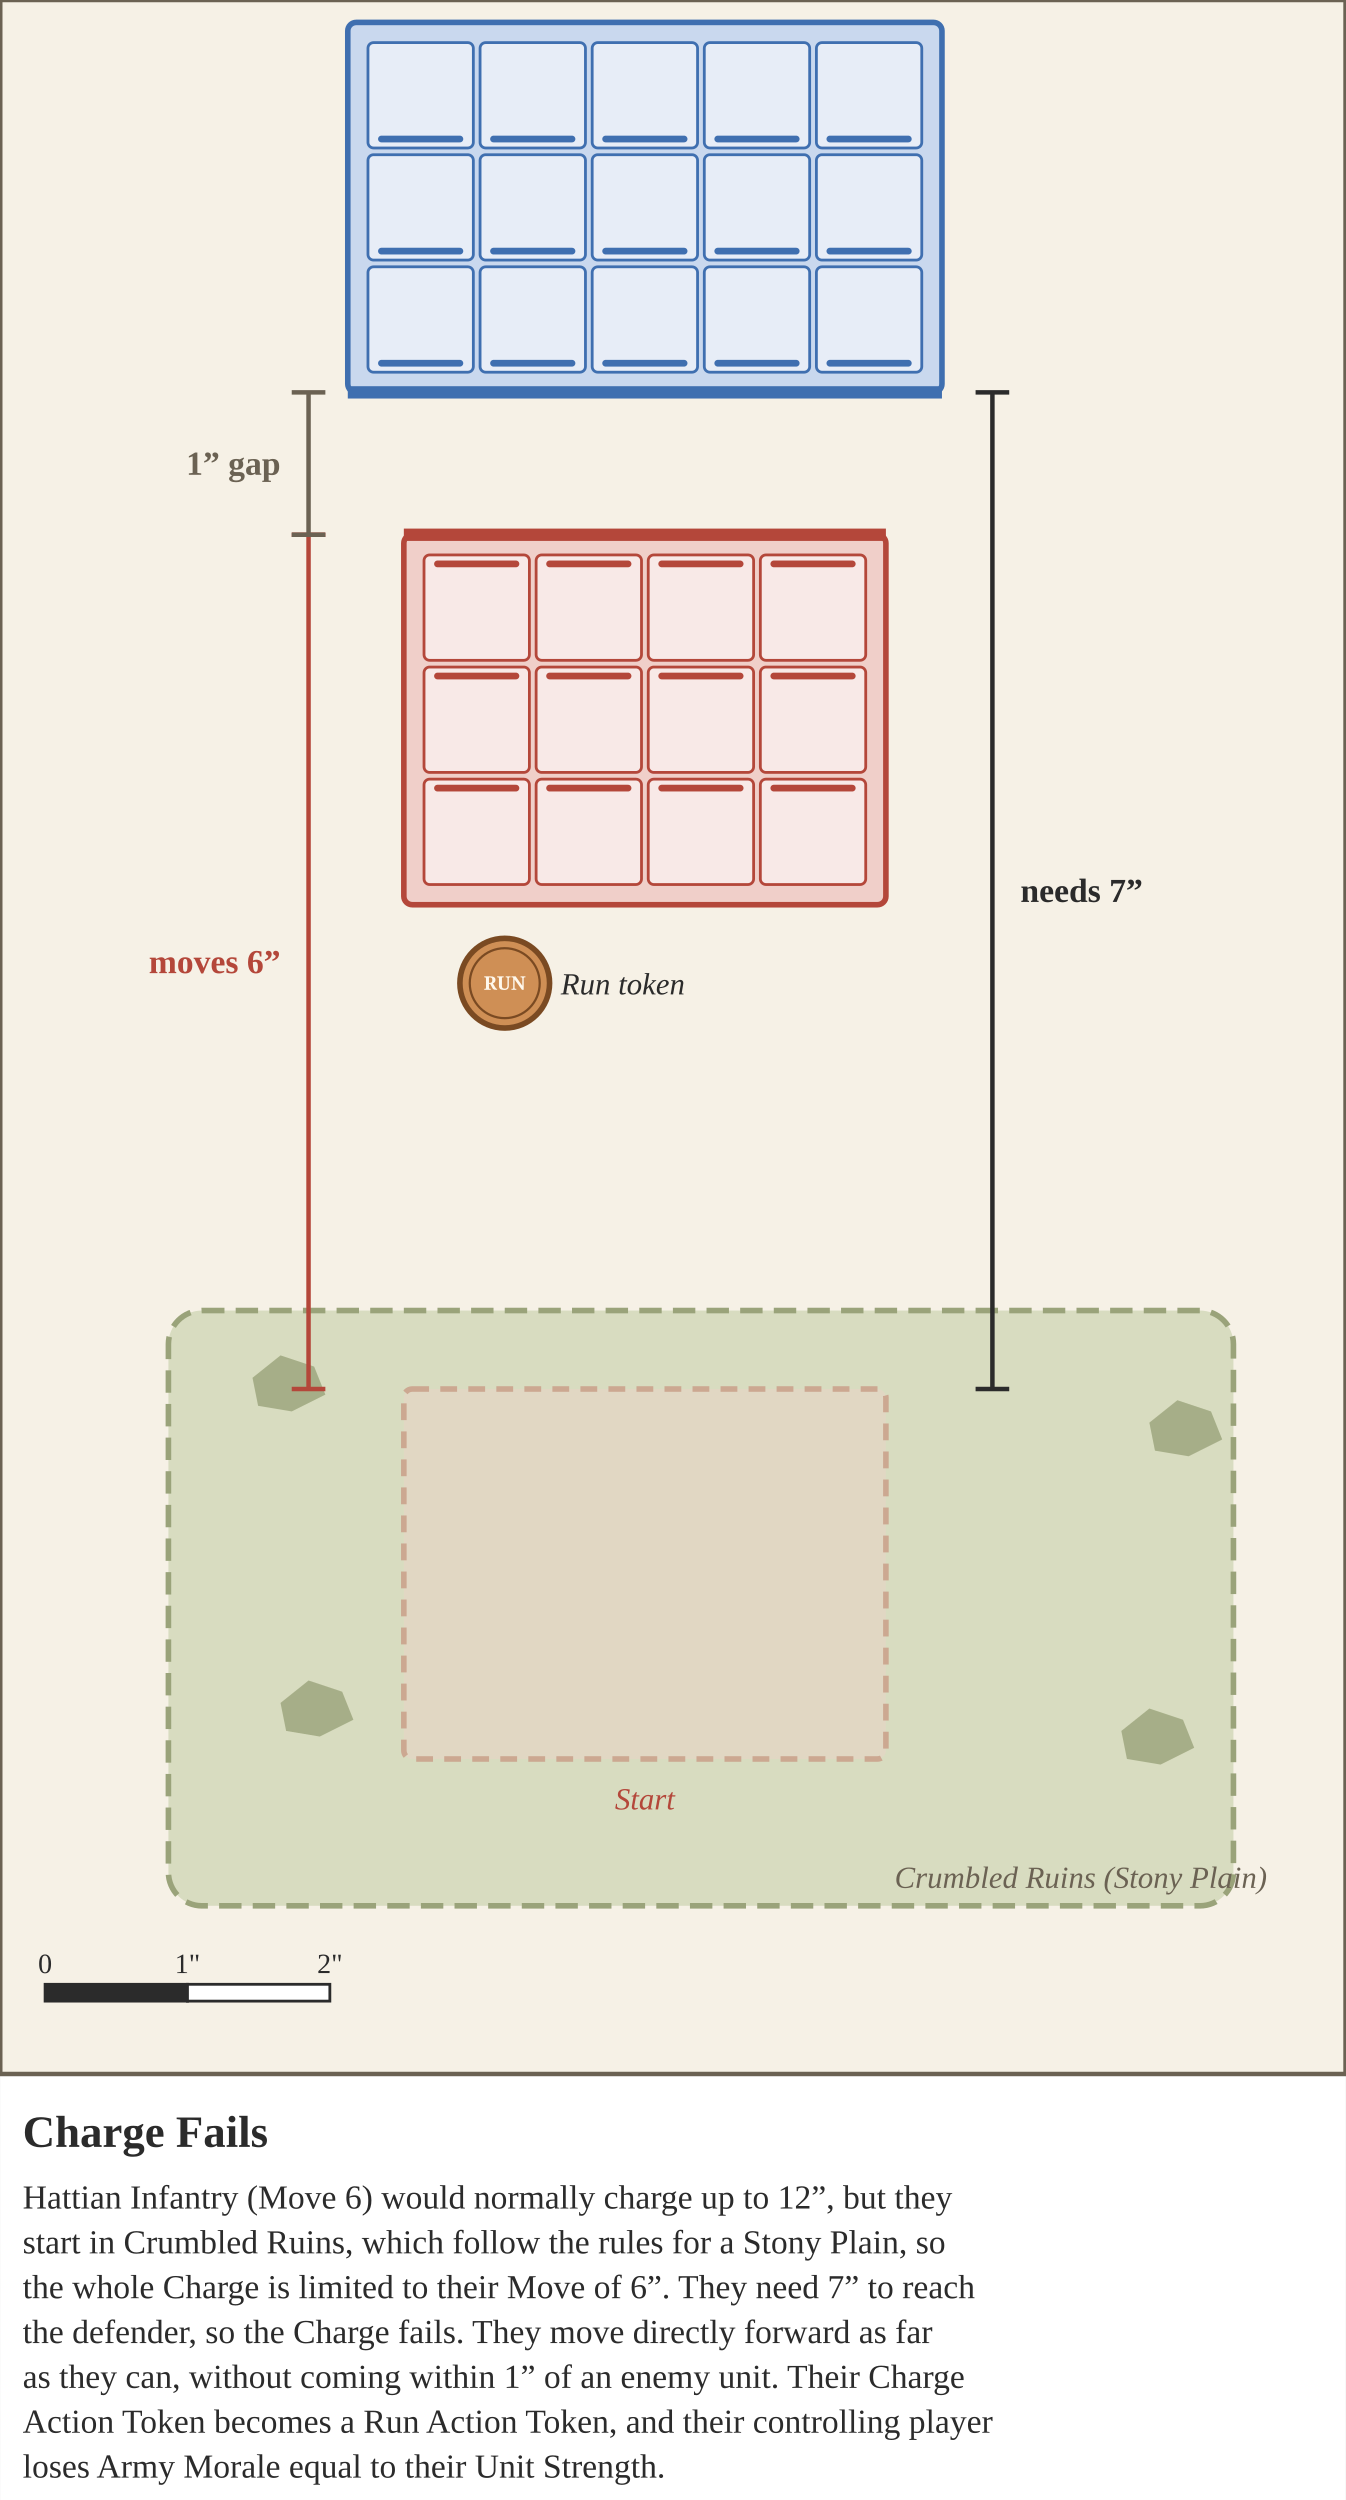
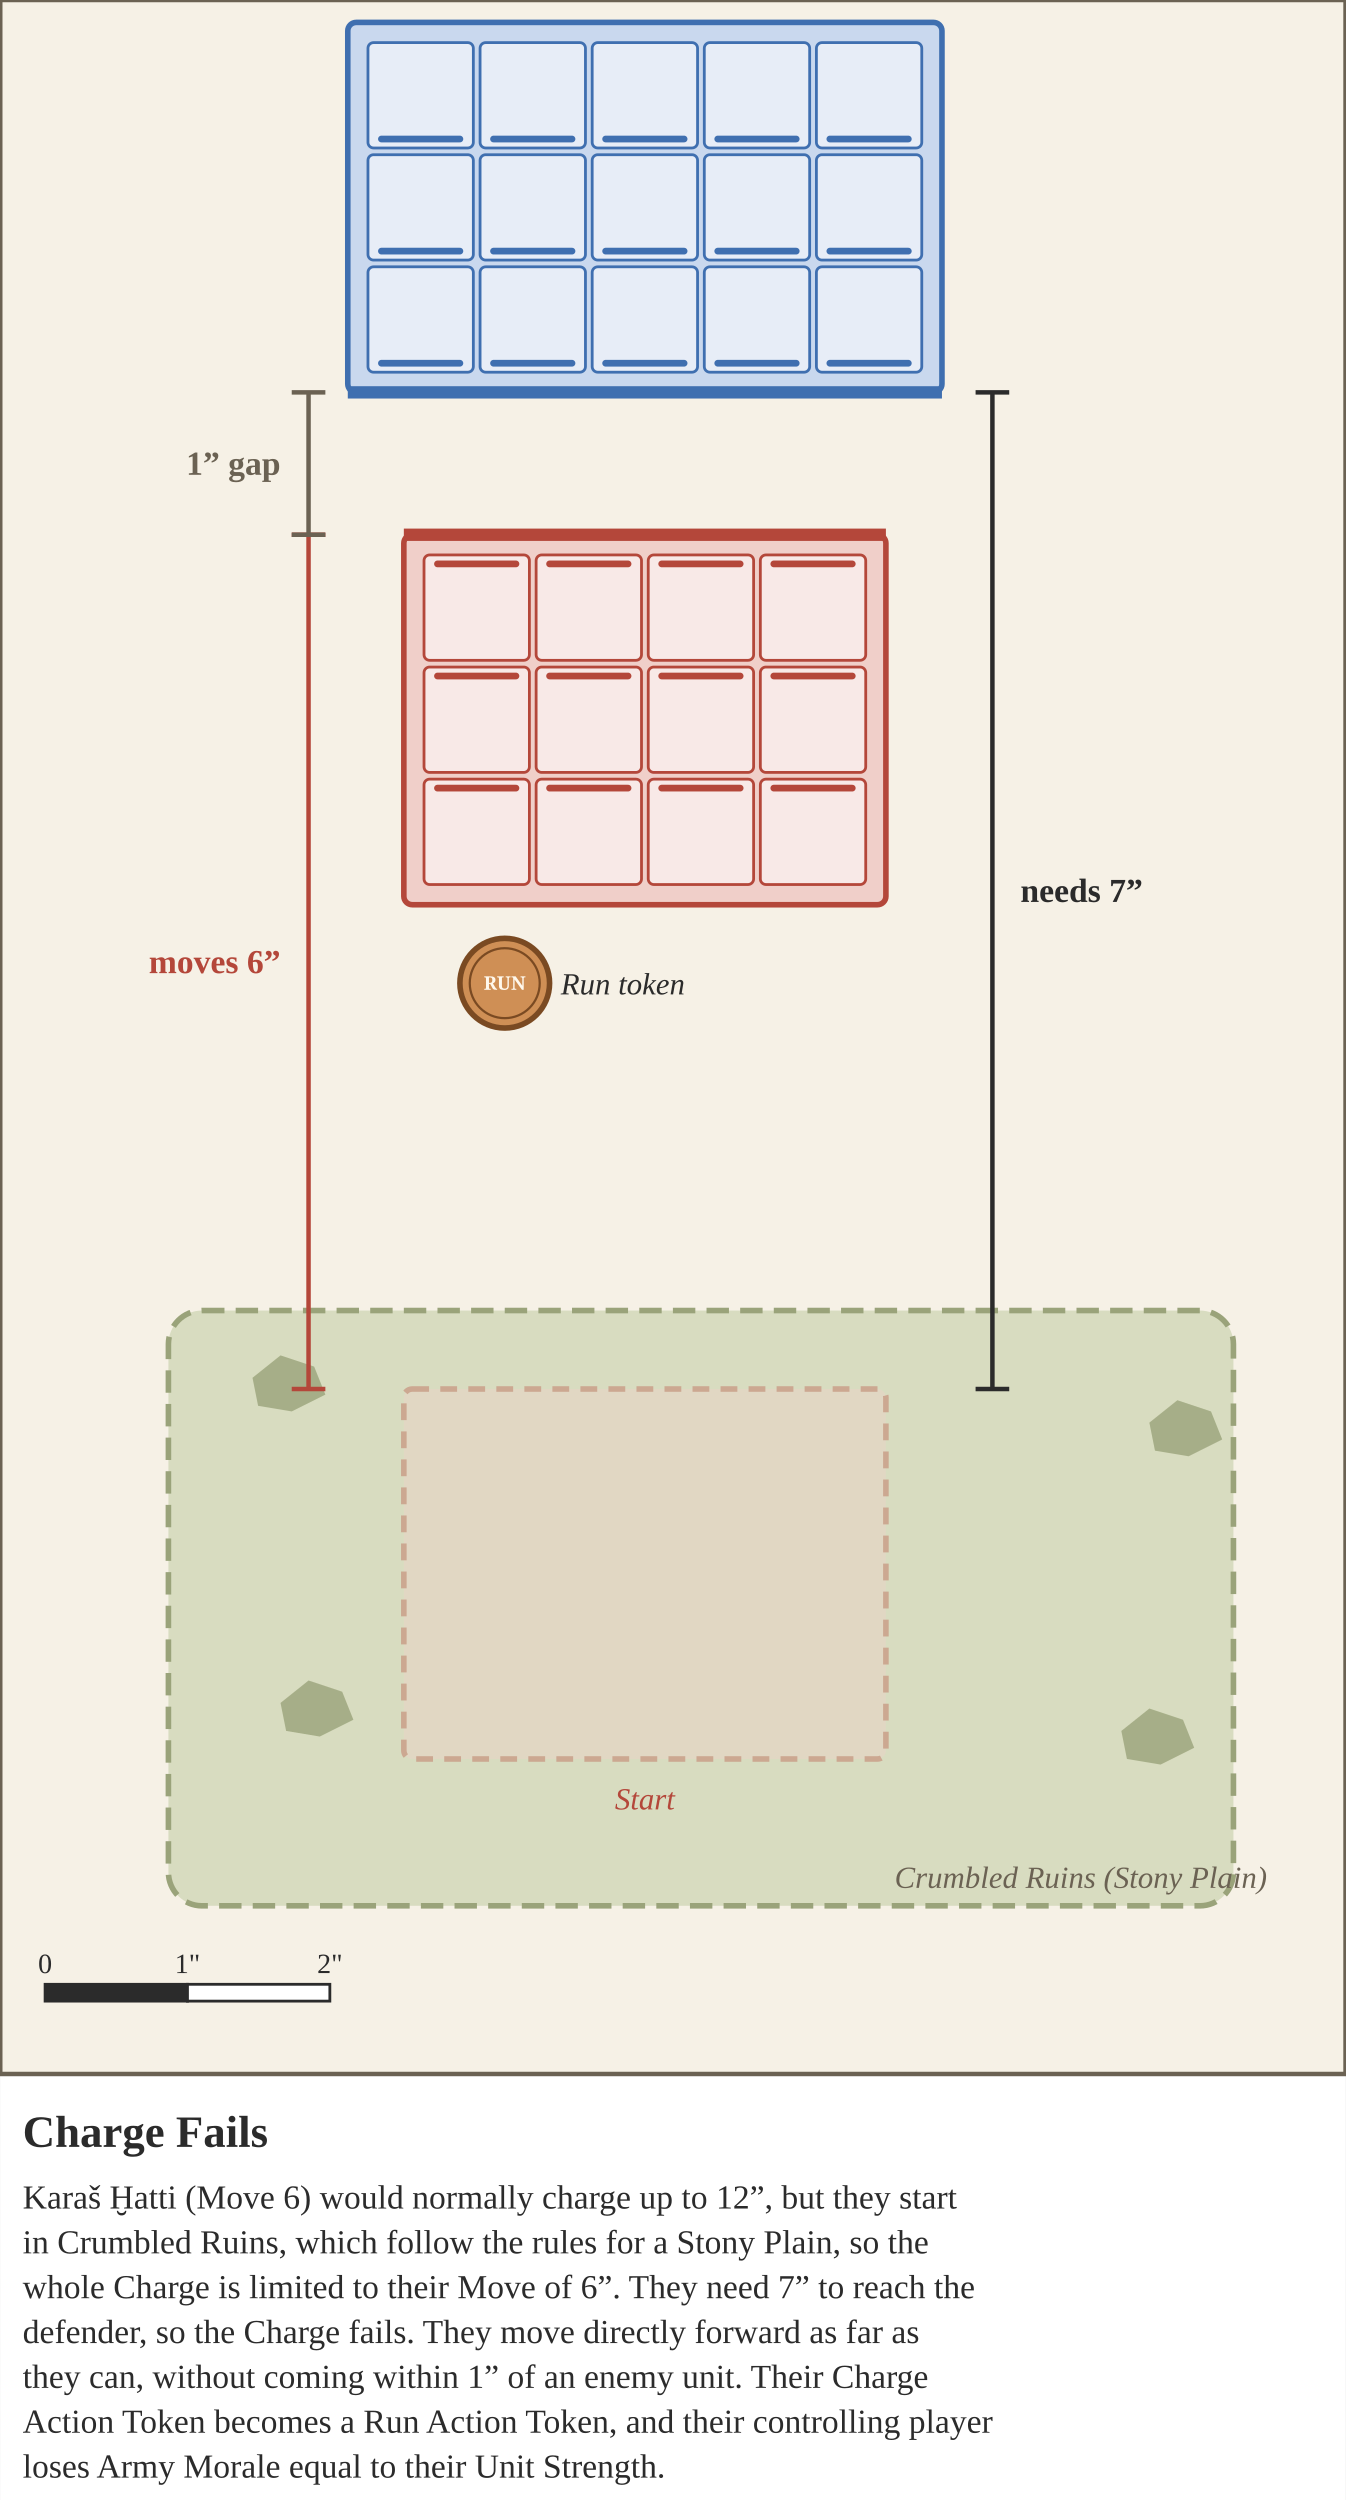
<svg xmlns="http://www.w3.org/2000/svg" viewBox="0 0 240 446" width="576" height="1070" font-family="Georgia, 'Times New Roman', serif">
  <defs />
  <rect width="240" height="446" fill="#fff" />
  <rect x="0" y="0" width="240" height="370" fill="#f6f1e6" stroke="#6b6253" stroke-width="0.8" />
  <rect x="30" y="233.8" width="190" height="106.2" rx="6" fill="#d8dcc0" stroke="#9aa37a" stroke-width="1" stroke-dasharray="4 2" />
  <path d="M45,245.8 l5,-4 l6,2 l2,5 l-6,3 l-6,-1 z" fill="#9aa37a" opacity="0.8" />
  <path d="M205,253.8 l5,-4 l6,2 l2,5 l-6,3 l-6,-1 z" fill="#9aa37a" opacity="0.8" />
  <path d="M50,303.8 l5,-4 l6,2 l2,5 l-6,3 l-6,-1 z" fill="#9aa37a" opacity="0.8" />
  <path d="M200,308.8 l5,-4 l6,2 l2,5 l-6,3 l-6,-1 z" fill="#9aa37a" opacity="0.8" />
  <text x="226.0" y="336.8" font-size="5.5" fill="#6b6253" text-anchor="end" font-style="italic">Crumbled Ruins (Stony Plain)</text>
  <g transform="translate(115.0,37.0) rotate(180.0)">
    <rect x="-53.0" y="-33.0" width="106" height="66" rx="1.5" fill="#c9d8ee" stroke="#3f6fb0" stroke-width="1" />
    <rect x="-49.4" y="-29.4" width="18.8" height="18.8" rx="1" fill="#fff" fill-opacity="0.55" stroke="#3f6fb0" stroke-width="0.5" />
    <line x1="-47.0" y1="-27.8" x2="-33.0" y2="-27.8" stroke="#3f6fb0" stroke-width="1.2" stroke-linecap="round" />
    <rect x="-29.4" y="-29.4" width="18.8" height="18.8" rx="1" fill="#fff" fill-opacity="0.55" stroke="#3f6fb0" stroke-width="0.5" />
    <line x1="-27.0" y1="-27.8" x2="-13.0" y2="-27.8" stroke="#3f6fb0" stroke-width="1.2" stroke-linecap="round" />
    <rect x="-9.4" y="-29.4" width="18.8" height="18.8" rx="1" fill="#fff" fill-opacity="0.55" stroke="#3f6fb0" stroke-width="0.5" />
    <line x1="-7.0" y1="-27.8" x2="7.0" y2="-27.8" stroke="#3f6fb0" stroke-width="1.2" stroke-linecap="round" />
    <rect x="10.6" y="-29.4" width="18.8" height="18.8" rx="1" fill="#fff" fill-opacity="0.55" stroke="#3f6fb0" stroke-width="0.5" />
    <line x1="13.0" y1="-27.8" x2="27.0" y2="-27.8" stroke="#3f6fb0" stroke-width="1.2" stroke-linecap="round" />
    <rect x="30.6" y="-29.4" width="18.8" height="18.8" rx="1" fill="#fff" fill-opacity="0.55" stroke="#3f6fb0" stroke-width="0.5" />
    <line x1="33.0" y1="-27.8" x2="47.0" y2="-27.8" stroke="#3f6fb0" stroke-width="1.2" stroke-linecap="round" />
    <rect x="-49.4" y="-9.4" width="18.8" height="18.8" rx="1" fill="#fff" fill-opacity="0.55" stroke="#3f6fb0" stroke-width="0.5" />
    <line x1="-47.0" y1="-7.8" x2="-33.0" y2="-7.8" stroke="#3f6fb0" stroke-width="1.2" stroke-linecap="round" />
    <rect x="-29.4" y="-9.4" width="18.8" height="18.8" rx="1" fill="#fff" fill-opacity="0.55" stroke="#3f6fb0" stroke-width="0.5" />
    <line x1="-27.0" y1="-7.8" x2="-13.0" y2="-7.8" stroke="#3f6fb0" stroke-width="1.2" stroke-linecap="round" />
    <rect x="-9.4" y="-9.4" width="18.8" height="18.8" rx="1" fill="#fff" fill-opacity="0.55" stroke="#3f6fb0" stroke-width="0.5" />
    <line x1="-7.0" y1="-7.8" x2="7.0" y2="-7.8" stroke="#3f6fb0" stroke-width="1.2" stroke-linecap="round" />
    <rect x="10.6" y="-9.4" width="18.8" height="18.8" rx="1" fill="#fff" fill-opacity="0.55" stroke="#3f6fb0" stroke-width="0.5" />
    <line x1="13.0" y1="-7.8" x2="27.0" y2="-7.8" stroke="#3f6fb0" stroke-width="1.2" stroke-linecap="round" />
    <rect x="30.6" y="-9.4" width="18.8" height="18.8" rx="1" fill="#fff" fill-opacity="0.55" stroke="#3f6fb0" stroke-width="0.5" />
    <line x1="33.0" y1="-7.8" x2="47.0" y2="-7.8" stroke="#3f6fb0" stroke-width="1.2" stroke-linecap="round" />
    <rect x="-49.4" y="10.6" width="18.8" height="18.8" rx="1" fill="#fff" fill-opacity="0.55" stroke="#3f6fb0" stroke-width="0.5" />
    <line x1="-47.0" y1="12.2" x2="-33.0" y2="12.2" stroke="#3f6fb0" stroke-width="1.2" stroke-linecap="round" />
    <rect x="-29.4" y="10.6" width="18.8" height="18.8" rx="1" fill="#fff" fill-opacity="0.55" stroke="#3f6fb0" stroke-width="0.5" />
    <line x1="-27.0" y1="12.2" x2="-13.0" y2="12.2" stroke="#3f6fb0" stroke-width="1.2" stroke-linecap="round" />
    <rect x="-9.4" y="10.6" width="18.8" height="18.8" rx="1" fill="#fff" fill-opacity="0.55" stroke="#3f6fb0" stroke-width="0.5" />
    <line x1="-7.0" y1="12.2" x2="7.0" y2="12.2" stroke="#3f6fb0" stroke-width="1.2" stroke-linecap="round" />
    <rect x="10.6" y="10.6" width="18.8" height="18.8" rx="1" fill="#fff" fill-opacity="0.55" stroke="#3f6fb0" stroke-width="0.5" />
    <line x1="13.0" y1="12.2" x2="27.0" y2="12.2" stroke="#3f6fb0" stroke-width="1.2" stroke-linecap="round" />
    <rect x="30.6" y="10.6" width="18.8" height="18.8" rx="1" fill="#fff" fill-opacity="0.55" stroke="#3f6fb0" stroke-width="0.5" />
    <line x1="33.0" y1="12.2" x2="47.0" y2="12.2" stroke="#3f6fb0" stroke-width="1.2" stroke-linecap="round" />
    <line x1="-53.0" y1="-33.0" x2="53.0" y2="-33.0" stroke="#3f6fb0" stroke-width="2.2" />
  </g>
  <g transform="translate(115.0,280.8) rotate(0.0)" opacity="0.35">
    <rect x="-43.0" y="-33.0" width="86" height="66" rx="1.5" fill="#f0cfc9" stroke="#b4473a" stroke-width="1" stroke-dasharray="3 2" />
  </g>
  <g transform="translate(115.0,128.4) rotate(0.0)">
    <rect x="-43.0" y="-33.0" width="86" height="66" rx="1.5" fill="#f0cfc9" stroke="#b4473a" stroke-width="1" />
    <rect x="-39.4" y="-29.4" width="18.8" height="18.8" rx="1" fill="#fff" fill-opacity="0.55" stroke="#b4473a" stroke-width="0.5" />
    <line x1="-37.0" y1="-27.8" x2="-23.0" y2="-27.8" stroke="#b4473a" stroke-width="1.2" stroke-linecap="round" />
    <rect x="-19.4" y="-29.4" width="18.8" height="18.8" rx="1" fill="#fff" fill-opacity="0.55" stroke="#b4473a" stroke-width="0.5" />
    <line x1="-17.0" y1="-27.8" x2="-3.0" y2="-27.8" stroke="#b4473a" stroke-width="1.2" stroke-linecap="round" />
    <rect x="0.6" y="-29.4" width="18.8" height="18.8" rx="1" fill="#fff" fill-opacity="0.55" stroke="#b4473a" stroke-width="0.5" />
    <line x1="3.0" y1="-27.8" x2="17.0" y2="-27.8" stroke="#b4473a" stroke-width="1.2" stroke-linecap="round" />
    <rect x="20.6" y="-29.4" width="18.8" height="18.8" rx="1" fill="#fff" fill-opacity="0.55" stroke="#b4473a" stroke-width="0.5" />
    <line x1="23.0" y1="-27.8" x2="37.0" y2="-27.8" stroke="#b4473a" stroke-width="1.2" stroke-linecap="round" />
    <rect x="-39.4" y="-9.4" width="18.8" height="18.8" rx="1" fill="#fff" fill-opacity="0.55" stroke="#b4473a" stroke-width="0.5" />
    <line x1="-37.0" y1="-7.8" x2="-23.0" y2="-7.8" stroke="#b4473a" stroke-width="1.2" stroke-linecap="round" />
    <rect x="-19.4" y="-9.4" width="18.8" height="18.8" rx="1" fill="#fff" fill-opacity="0.55" stroke="#b4473a" stroke-width="0.5" />
    <line x1="-17.0" y1="-7.8" x2="-3.0" y2="-7.8" stroke="#b4473a" stroke-width="1.2" stroke-linecap="round" />
    <rect x="0.6" y="-9.4" width="18.8" height="18.8" rx="1" fill="#fff" fill-opacity="0.55" stroke="#b4473a" stroke-width="0.5" />
    <line x1="3.0" y1="-7.8" x2="17.0" y2="-7.8" stroke="#b4473a" stroke-width="1.2" stroke-linecap="round" />
    <rect x="20.6" y="-9.4" width="18.8" height="18.8" rx="1" fill="#fff" fill-opacity="0.55" stroke="#b4473a" stroke-width="0.5" />
    <line x1="23.0" y1="-7.8" x2="37.0" y2="-7.8" stroke="#b4473a" stroke-width="1.2" stroke-linecap="round" />
    <rect x="-39.4" y="10.6" width="18.8" height="18.8" rx="1" fill="#fff" fill-opacity="0.55" stroke="#b4473a" stroke-width="0.5" />
    <line x1="-37.0" y1="12.2" x2="-23.0" y2="12.2" stroke="#b4473a" stroke-width="1.2" stroke-linecap="round" />
    <rect x="-19.4" y="10.6" width="18.8" height="18.8" rx="1" fill="#fff" fill-opacity="0.55" stroke="#b4473a" stroke-width="0.5" />
    <line x1="-17.0" y1="12.2" x2="-3.0" y2="12.2" stroke="#b4473a" stroke-width="1.2" stroke-linecap="round" />
    <rect x="0.6" y="10.6" width="18.8" height="18.8" rx="1" fill="#fff" fill-opacity="0.55" stroke="#b4473a" stroke-width="0.5" />
    <line x1="3.0" y1="12.2" x2="17.0" y2="12.2" stroke="#b4473a" stroke-width="1.2" stroke-linecap="round" />
    <rect x="20.6" y="10.6" width="18.8" height="18.8" rx="1" fill="#fff" fill-opacity="0.55" stroke="#b4473a" stroke-width="0.5" />
    <line x1="23.0" y1="12.2" x2="37.0" y2="12.2" stroke="#b4473a" stroke-width="1.2" stroke-linecap="round" />
    <line x1="-43.0" y1="-33.0" x2="43.0" y2="-33.0" stroke="#b4473a" stroke-width="2.2" />
  </g>
  <line x1="177" y1="70.0" x2="177" y2="247.8" stroke="#2b2b2b" stroke-width="0.8" />
  <line x1="174" y1="70.0" x2="180" y2="70.0" stroke="#2b2b2b" stroke-width="0.8" />
  <line x1="174" y1="247.8" x2="180" y2="247.8" stroke="#2b2b2b" stroke-width="0.8" />
  <text x="182.0" y="160.9" font-size="6" fill="#2b2b2b" text-anchor="start" font-weight="bold">needs 7”</text>
  <line x1="55" y1="95.4" x2="55" y2="247.8" stroke="#b4473a" stroke-width="0.8" />
  <line x1="52" y1="95.4" x2="58" y2="95.4" stroke="#b4473a" stroke-width="0.8" />
  <line x1="52" y1="247.8" x2="58" y2="247.8" stroke="#b4473a" stroke-width="0.8" />
  <text x="50.0" y="173.6" font-size="6" fill="#b4473a" text-anchor="end" font-weight="bold">moves 6”</text>
  <line x1="55" y1="70.0" x2="55" y2="95.4" stroke="#6b6253" stroke-width="0.8" />
  <line x1="52" y1="70.0" x2="58" y2="70.0" stroke="#6b6253" stroke-width="0.8" />
  <line x1="52" y1="95.4" x2="58" y2="95.4" stroke="#6b6253" stroke-width="0.8" />
  <text x="50.0" y="84.7" font-size="6" fill="#6b6253" text-anchor="end" font-weight="bold">1” gap</text>
  <g transform="translate(90.0,175.4)">
    <circle r="8" fill="#cf8f55" stroke="#7a4a22" stroke-width="1" />
    <circle r="6.24" fill="none" stroke="#7a4a22" stroke-width="0.4" />
    <text x="0" y="1.18" font-size="3.36" fill="#fff8ec" text-anchor="middle" font-weight="bold" font-family="Georgia, serif">RUN</text>
  </g>
  <text x="100.0" y="177.4" font-size="5.5" fill="#2b2b2b" text-anchor="start" font-style="italic">Run token</text>
  <text x="115.0" y="322.8" font-size="5.5" fill="#b4473a" text-anchor="middle" font-style="italic">Start</text>
  <rect x="8.0" y="354" width="25.4" height="3" fill="#2b2b2b" stroke="#2b2b2b" stroke-width="0.5" />
  <rect x="33.4" y="354" width="25.4" height="3" fill="#fff" stroke="#2b2b2b" stroke-width="0.5" />
  <text x="8.0" y="352.0" font-size="5" fill="#2b2b2b" text-anchor="middle">0</text>
  <text x="33.4" y="352.0" font-size="5" fill="#2b2b2b" text-anchor="middle">1"</text>
  <text x="58.8" y="352.0" font-size="5" fill="#2b2b2b" text-anchor="middle">2"</text>
  <text x="4" y="383" font-size="8" font-weight="bold" fill="#2b2b2b">Charge Fails</text>
-   <text x="4" y="394" font-size="6" fill="#2b2b2b">Hattian Infantry (Move 6) would normally charge up to 12”, but they</text>
-   <text x="4" y="402" font-size="6" fill="#2b2b2b">start in Crumbled Ruins, which follow the rules for a Stony Plain, so</text>
-   <text x="4" y="410" font-size="6" fill="#2b2b2b">the whole Charge is limited to their Move of 6”. They need 7” to reach</text>
-   <text x="4" y="418" font-size="6" fill="#2b2b2b">the defender, so the Charge fails. They move directly forward as far</text>
-   <text x="4" y="426" font-size="6" fill="#2b2b2b">as they can, without coming within 1” of an enemy unit. Their Charge</text>
+   <text x="4" y="394" font-size="6" fill="#2b2b2b">Karaš Ḫatti (Move 6) would normally charge up to 12”, but they start</text>
+   <text x="4" y="402" font-size="6" fill="#2b2b2b">in Crumbled Ruins, which follow the rules for a Stony Plain, so the</text>
+   <text x="4" y="410" font-size="6" fill="#2b2b2b">whole Charge is limited to their Move of 6”. They need 7” to reach the</text>
+   <text x="4" y="418" font-size="6" fill="#2b2b2b">defender, so the Charge fails. They move directly forward as far as</text>
+   <text x="4" y="426" font-size="6" fill="#2b2b2b">they can, without coming within 1” of an enemy unit. Their Charge</text>
  <text x="4" y="434" font-size="6" fill="#2b2b2b">Action Token becomes a Run Action Token, and their controlling player</text>
  <text x="4" y="442" font-size="6" fill="#2b2b2b">loses Army Morale equal to their Unit Strength.</text>
</svg>
